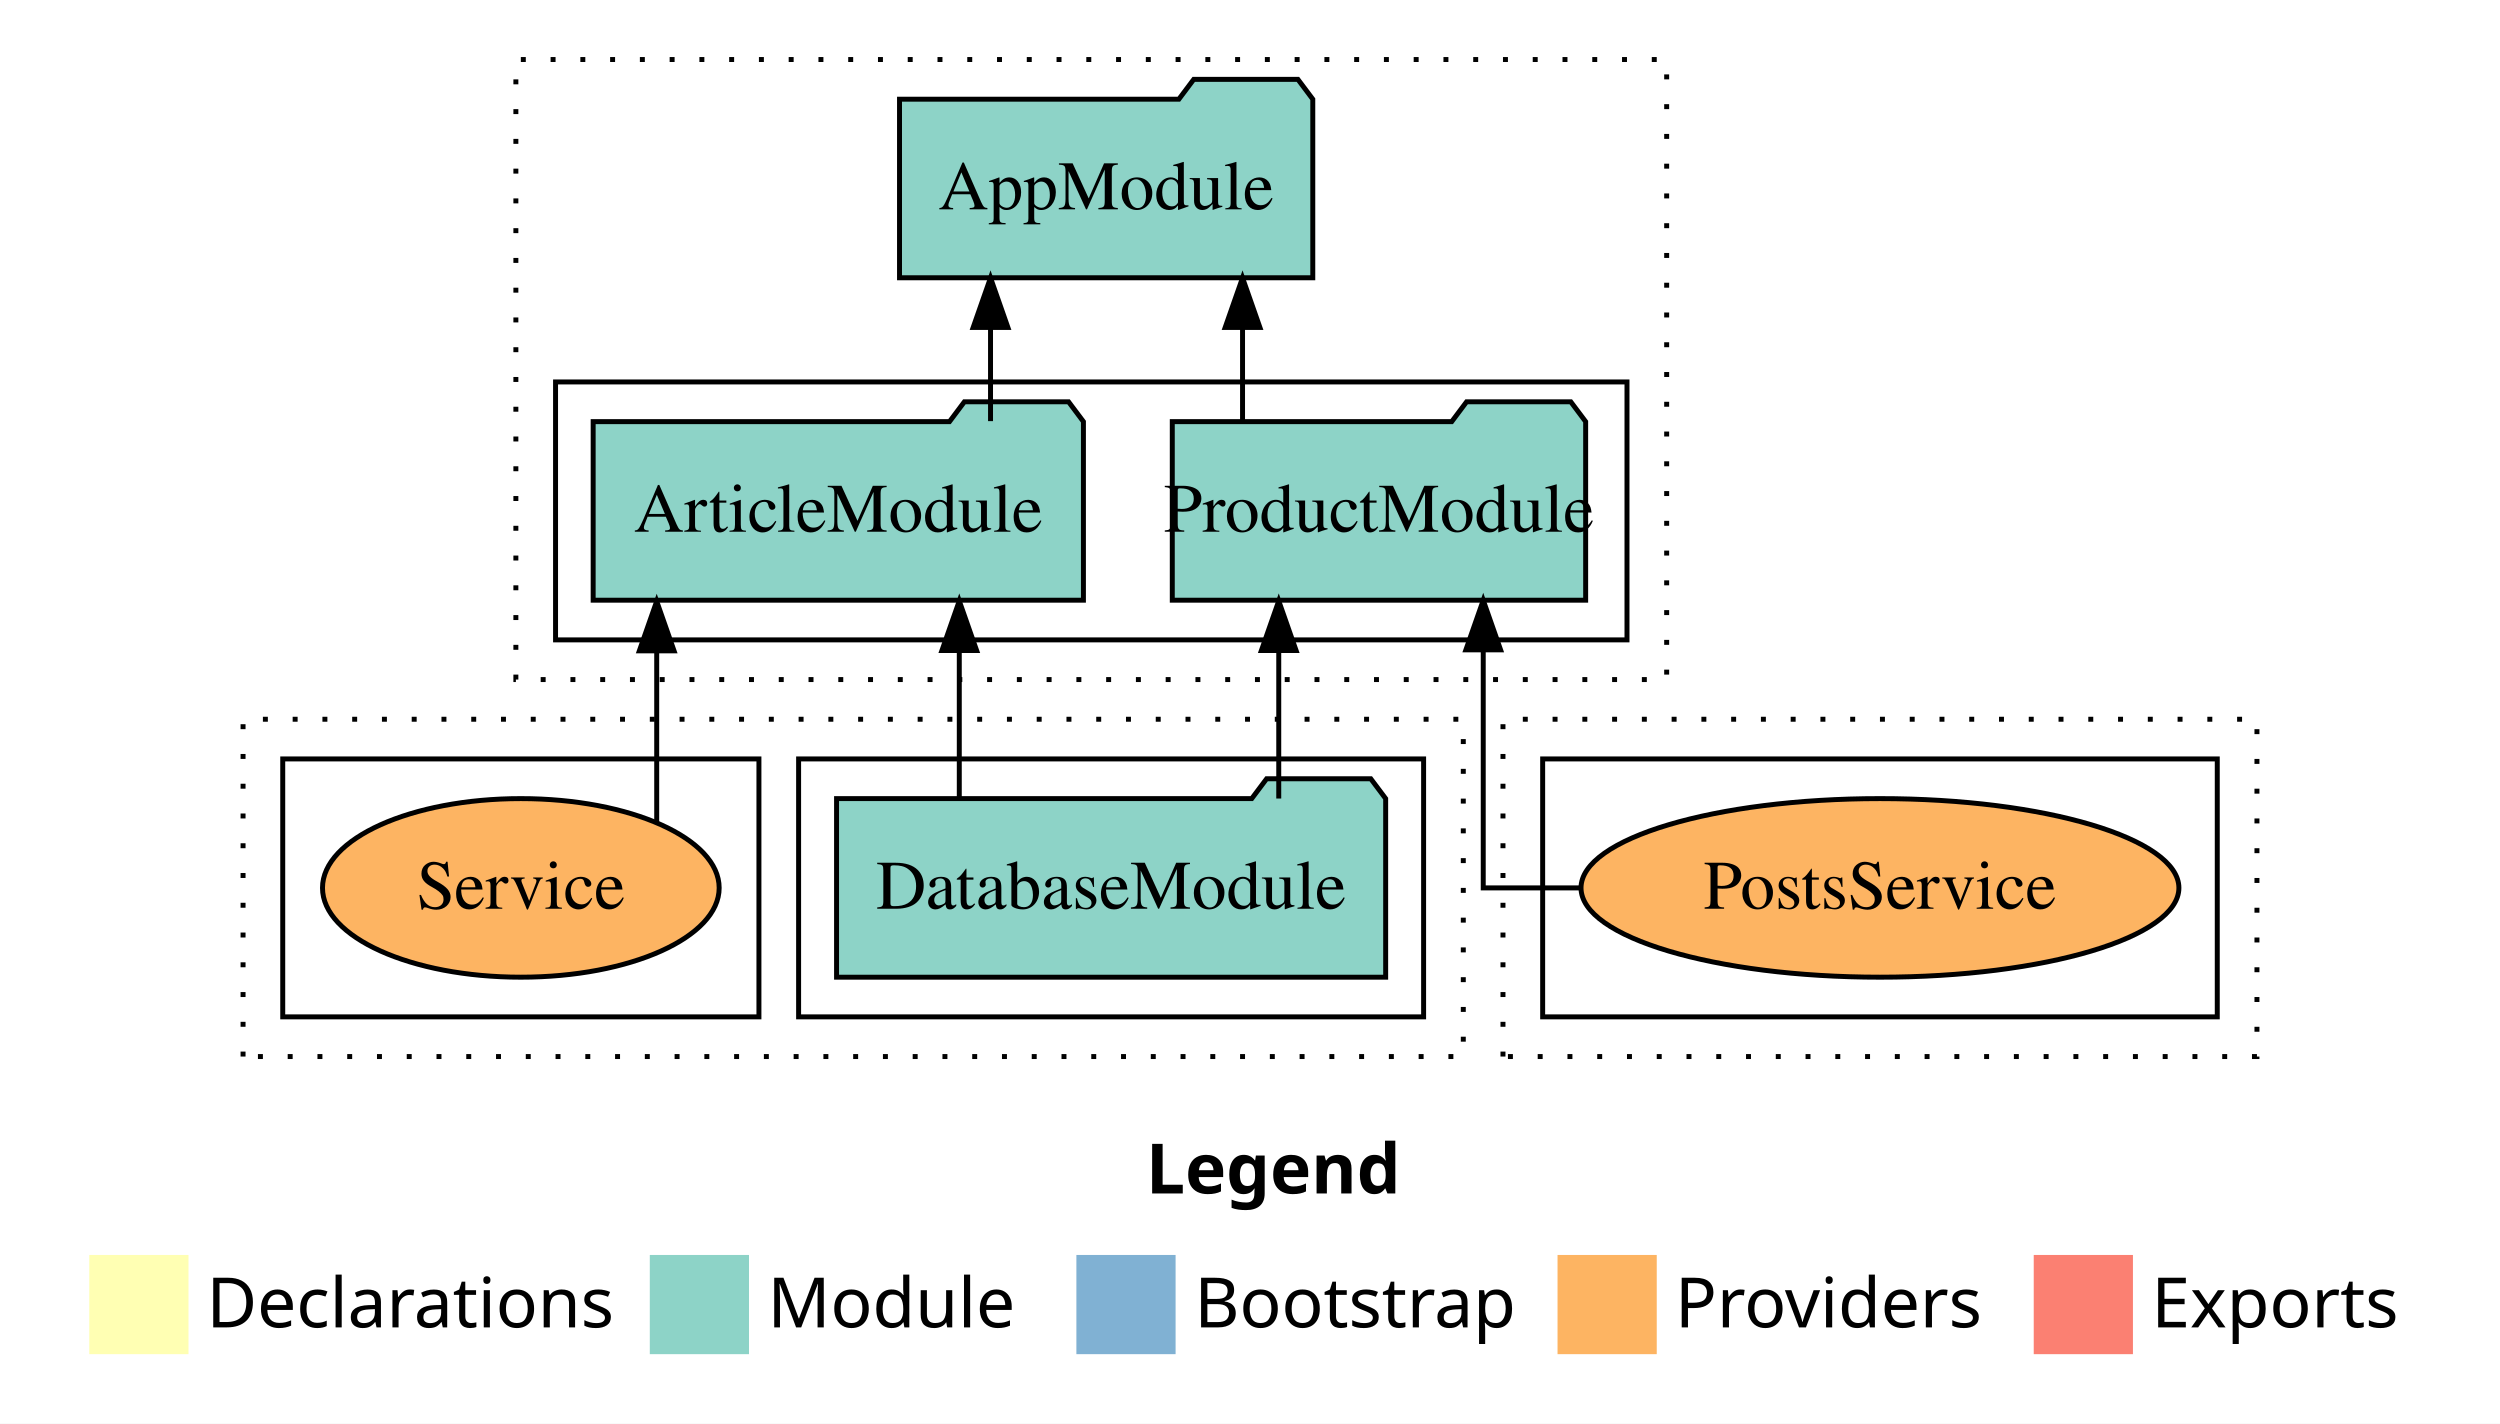
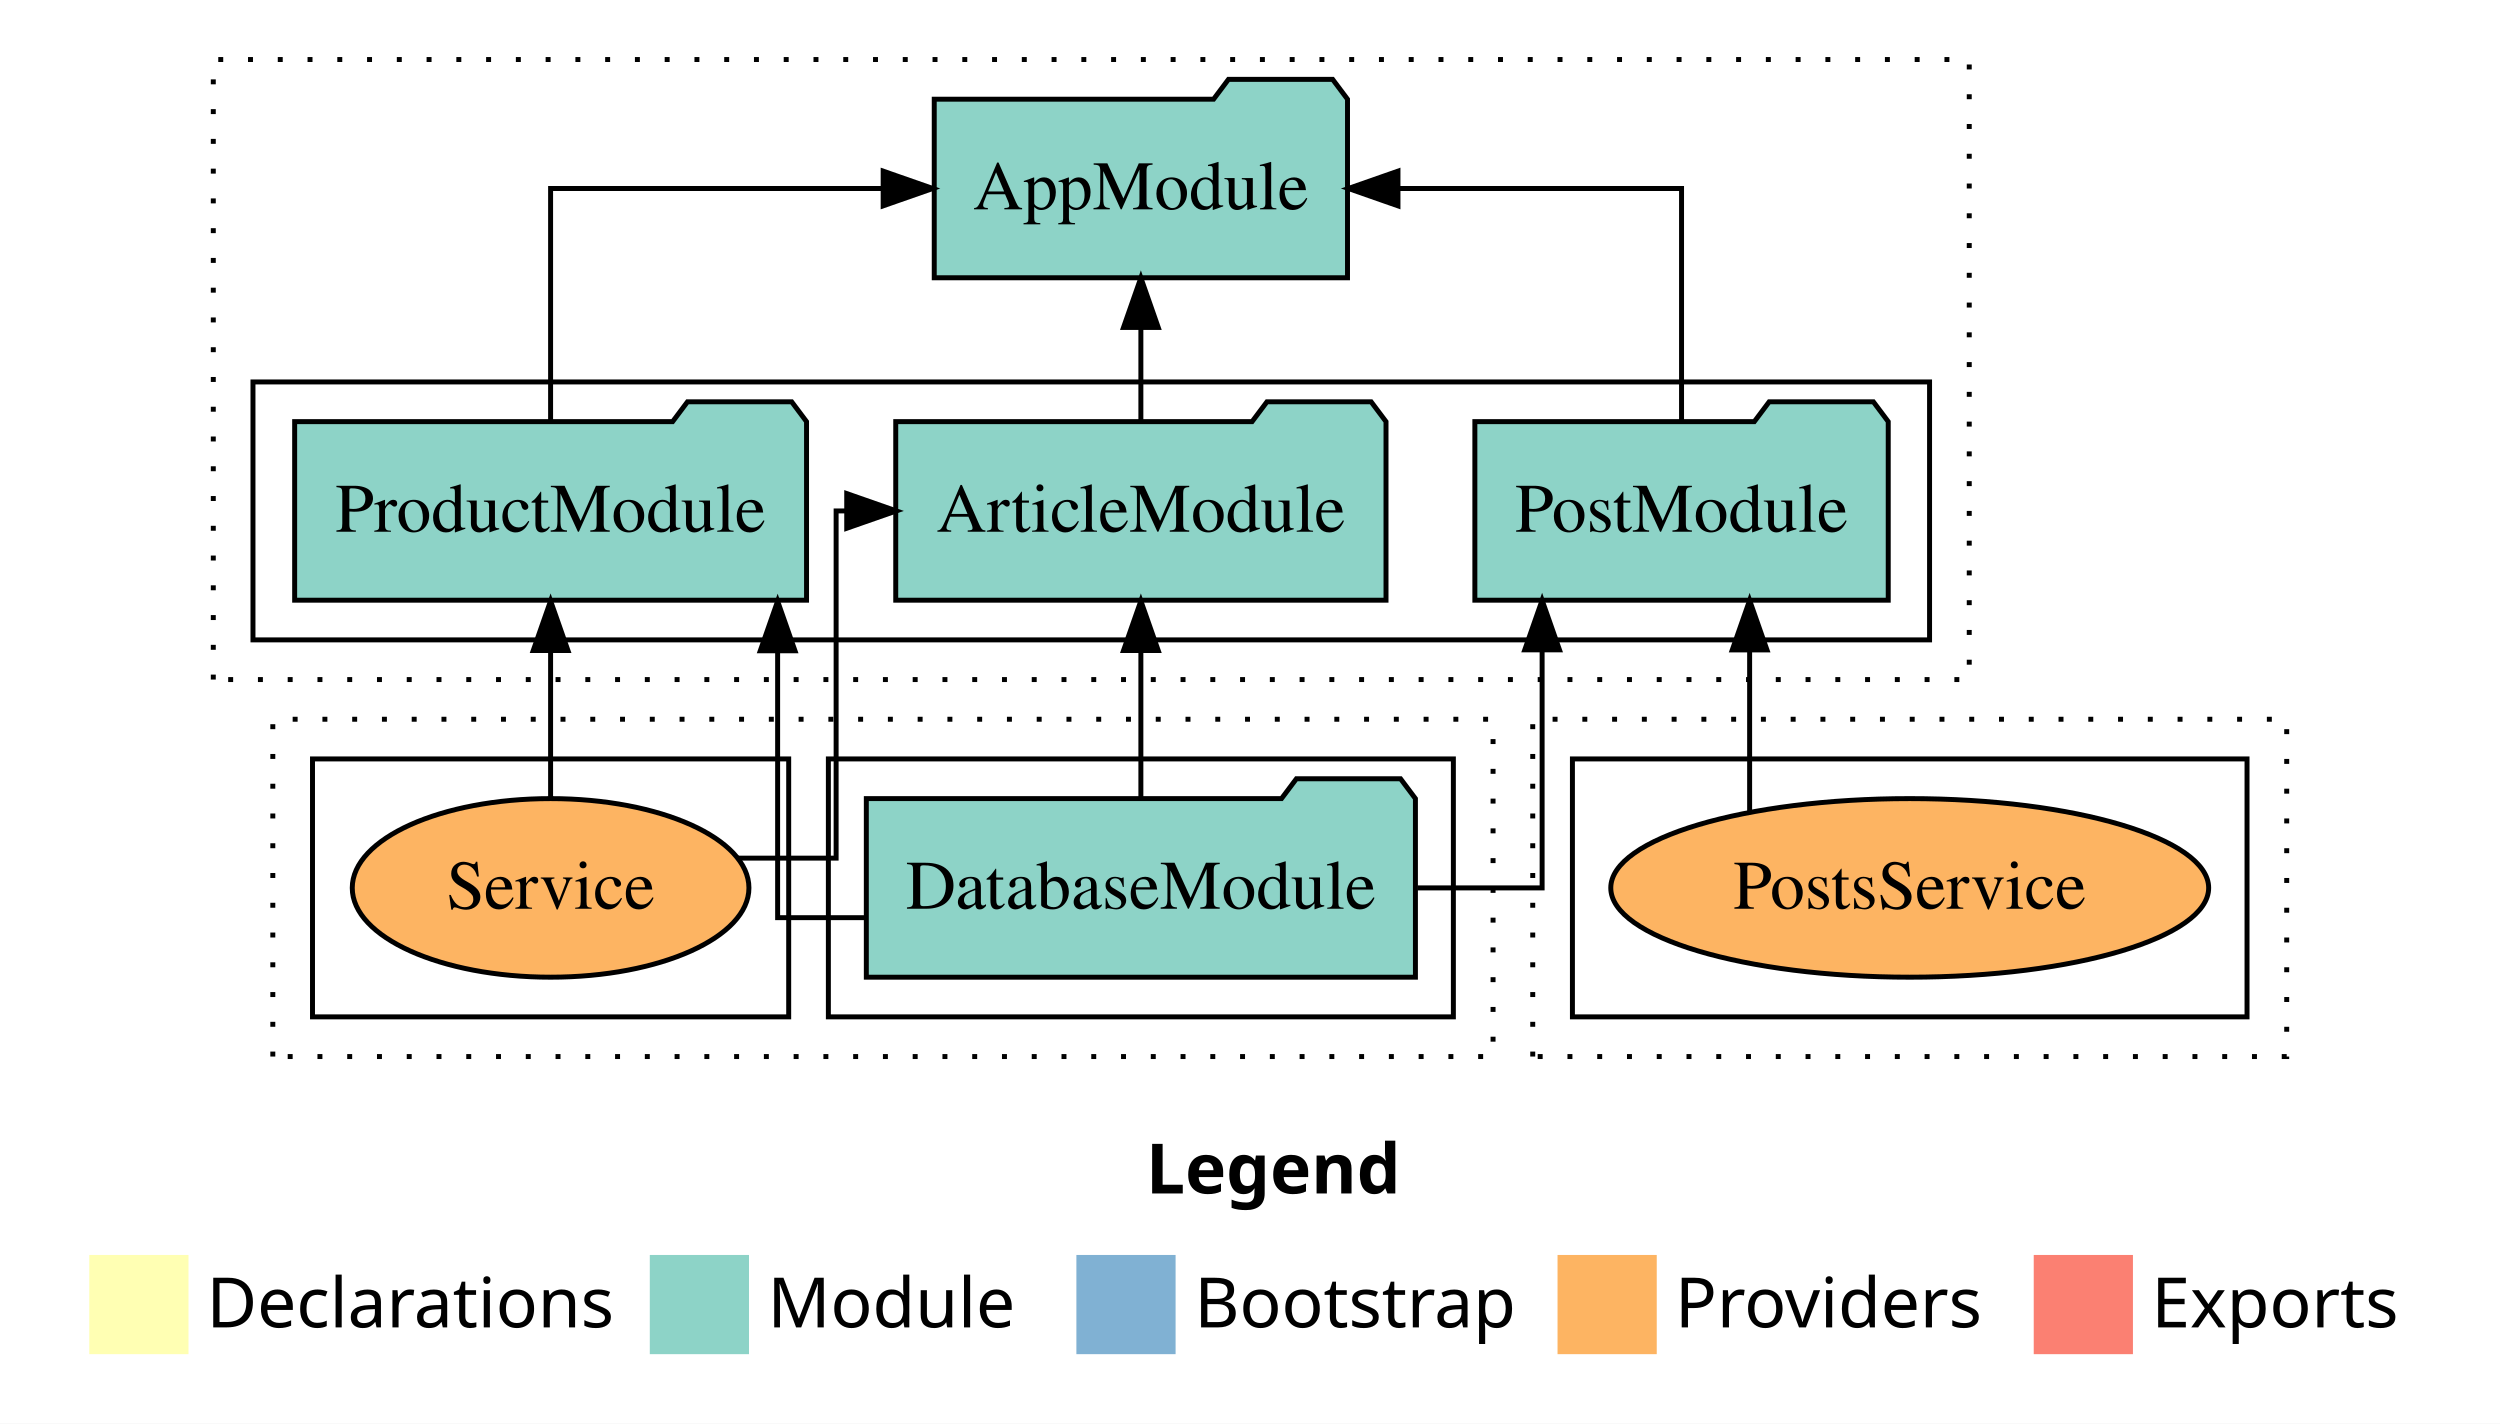
<svg xmlns="http://www.w3.org/2000/svg" width="504pt" height="287pt" viewBox="0.00 0.00 504.00 287.00">
  <g id="graph0" class="graph" transform="scale(1 1) rotate(0) translate(4 283)">
    <polygon fill="#ffffff" stroke="transparent" points="-4,4 -4,-283 500,-283 500,4 -4,4" />
    <text text-anchor="start" x="227.009" y="-42.4" font-family="sans-serif" font-weight="bold" font-size="14.00" fill="#000000">Legend</text>
    <polygon fill="#ffffb3" stroke="transparent" points="14,-10 14,-30 34,-30 34,-10 14,-10" />
    <text text-anchor="start" x="37.629" y="-15.4" font-family="sans-serif" font-size="14.00" fill="#000000">  Declarations</text>
    <polygon fill="#8dd3c7" stroke="transparent" points="127,-10 127,-30 147,-30 147,-10 127,-10" />
    <text text-anchor="start" x="150.725" y="-15.4" font-family="sans-serif" font-size="14.00" fill="#000000">  Module</text>
    <polygon fill="#80b1d3" stroke="transparent" points="213,-10 213,-30 233,-30 233,-10 213,-10" />
    <text text-anchor="start" x="236.781" y="-15.4" font-family="sans-serif" font-size="14.00" fill="#000000">  Bootstrap</text>
    <polygon fill="#fdb462" stroke="transparent" points="310,-10 310,-30 330,-30 330,-10 310,-10" />
    <text text-anchor="start" x="333.673" y="-15.4" font-family="sans-serif" font-size="14.00" fill="#000000">  Providers</text>
    <polygon fill="#fb8072" stroke="transparent" points="406,-10 406,-30 426,-30 426,-10 406,-10" />
    <text text-anchor="start" x="429.726" y="-15.4" font-family="sans-serif" font-size="14.00" fill="#000000">  Exports</text>
    <g id="clust1" class="cluster">
-       <polygon fill="none" stroke="#000000" stroke-dasharray="1,5" points="100,-146 100,-271 332,-271 332,-146 100,-146" />
+       <polygon fill="none" stroke="#000000" stroke-dasharray="1,5" points="39,-146 39,-271 393,-271 393,-146 39,-146" />
    </g>
    <g id="clust3" class="cluster">
-       <polygon fill="none" stroke="#000000" points="108,-154 108,-206 324,-206 324,-154 108,-154" />
+       <polygon fill="none" stroke="#000000" points="47,-154 47,-206 385,-206 385,-154 47,-154" />
    </g>
    <g id="clust7" class="cluster">
-       <polygon fill="none" stroke="#000000" stroke-dasharray="1,5" points="45,-70 45,-138 291,-138 291,-70 45,-70" />
+       <polygon fill="none" stroke="#000000" stroke-dasharray="1,5" points="51,-70 51,-138 297,-138 297,-70 51,-70" />
    </g>
    <g id="clust9" class="cluster">
-       <polygon fill="none" stroke="#000000" points="157,-78 157,-130 283,-130 283,-78 157,-78" />
+       <polygon fill="none" stroke="#000000" points="163,-78 163,-130 289,-130 289,-78 163,-78" />
    </g>
    <g id="clust12" class="cluster">
-       <polygon fill="none" stroke="#000000" points="53,-78 53,-130 149,-130 149,-78 53,-78" />
+       <polygon fill="none" stroke="#000000" points="59,-78 59,-130 155,-130 155,-78 59,-78" />
    </g>
    <g id="clust19" class="cluster">
-       <polygon fill="none" stroke="#000000" stroke-dasharray="1,5" points="299,-70 299,-138 451,-138 451,-70 299,-70" />
+       <polygon fill="none" stroke="#000000" stroke-dasharray="1,5" points="305,-70 305,-138 457,-138 457,-70 305,-70" />
    </g>
    <g id="clust24" class="cluster">
-       <polygon fill="none" stroke="#000000" points="307,-78 307,-130 443,-130 443,-78 307,-78" />
+       <polygon fill="none" stroke="#000000" points="313,-78 313,-130 449,-130 449,-78 313,-78" />
    </g>
    <g id="node1" class="node">
-       <polygon fill="#8dd3c7" stroke="#000000" points="214.419,-198 211.419,-202 190.419,-202 187.419,-198 115.581,-198 115.581,-162 214.419,-162 214.419,-198" />
-       <text text-anchor="middle" x="165" y="-175.8" font-family="Times,serif" font-size="14.00" fill="#000000">ArticleModule</text>
+       <polygon fill="#8dd3c7" stroke="#000000" points="275.419,-198 272.419,-202 251.419,-202 248.419,-198 176.581,-198 176.581,-162 275.419,-162 275.419,-198" />
+       <text text-anchor="middle" x="226" y="-175.8" font-family="Times,serif" font-size="14.00" fill="#000000">ArticleModule</text>
+     </g>
+     <g id="node4" class="node">
+       <polygon fill="#8dd3c7" stroke="#000000" points="267.657,-263 264.657,-267 243.657,-267 240.657,-263 184.343,-263 184.343,-227 267.657,-227 267.657,-263" />
+       <text text-anchor="middle" x="226" y="-240.8" font-family="Times,serif" font-size="14.00" fill="#000000">AppModule</text>
+     </g>
+     <g id="edge1" class="edge">
+       <path fill="none" stroke="#000000" d="M226,-198.106C226,-198.106 226,-216.991 226,-216.991" />
+       <polygon fill="#000000" stroke="#000000" points="222.5,-216.991 226,-226.991 229.5,-216.991 222.5,-216.991" />
+     </g>
+     <g id="node2" class="node">
+       <polygon fill="#8dd3c7" stroke="#000000" points="376.668,-198 373.668,-202 352.668,-202 349.668,-198 293.332,-198 293.332,-162 376.668,-162 376.668,-198" />
+       <text text-anchor="middle" x="335" y="-175.8" font-family="Times,serif" font-size="14.00" fill="#000000">PostModule</text>
+     </g>
+     <g id="edge2" class="edge">
+       <path fill="none" stroke="#000000" d="M335,-198.106C335,-217.339 335,-245 335,-245 335,-245 277.83,-245 277.83,-245" />
+       <polygon fill="#000000" stroke="#000000" points="277.83,-241.5 267.83,-245 277.83,-248.5 277.83,-241.5" />
    </g>
    <g id="node3" class="node">
-       <polygon fill="#8dd3c7" stroke="#000000" points="260.657,-263 257.657,-267 236.657,-267 233.657,-263 177.343,-263 177.343,-227 260.657,-227 260.657,-263" />
-       <text text-anchor="middle" x="219" y="-240.8" font-family="Times,serif" font-size="14.00" fill="#000000">AppModule</text>
-     </g>
-     <g id="edge1" class="edge">
-       <path fill="none" stroke="#000000" d="M195.69,-198.106C195.69,-198.106 195.69,-216.991 195.69,-216.991" />
-       <polygon fill="#000000" stroke="#000000" points="192.19,-216.991 195.69,-226.991 199.19,-216.991 192.19,-216.991" />
-     </g>
-     <g id="node2" class="node">
-       <polygon fill="#8dd3c7" stroke="#000000" points="315.668,-198 312.668,-202 291.668,-202 288.668,-198 232.332,-198 232.332,-162 315.668,-162 315.668,-198" />
-       <text text-anchor="middle" x="274" y="-175.8" font-family="Times,serif" font-size="14.00" fill="#000000">ProductModule</text>
-     </g>
-     <g id="edge2" class="edge">
-       <path fill="none" stroke="#000000" d="M246.497,-198.106C246.497,-198.106 246.497,-216.991 246.497,-216.991" />
-       <polygon fill="#000000" stroke="#000000" points="242.997,-216.991 246.497,-226.991 249.997,-216.991 242.997,-216.991" />
-     </g>
-     <g id="node4" class="node">
-       <polygon fill="#8dd3c7" stroke="#000000" points="275.35,-122 272.35,-126 251.35,-126 248.35,-122 164.65,-122 164.65,-86 275.35,-86 275.35,-122" />
-       <text text-anchor="middle" x="220" y="-99.8" font-family="Times,serif" font-size="14.00" fill="#000000">DatabaseModule</text>
+       <polygon fill="#8dd3c7" stroke="#000000" points="158.598,-198 155.598,-202 134.598,-202 131.598,-198 55.402,-198 55.402,-162 158.598,-162 158.598,-198" />
+       <text text-anchor="middle" x="107" y="-175.8" font-family="Times,serif" font-size="14.00" fill="#000000">ProductModule</text>
    </g>
    <g id="edge3" class="edge">
-       <path fill="none" stroke="#000000" d="M189.392,-122.011C189.392,-122.011 189.392,-151.855 189.392,-151.855" />
-       <polygon fill="#000000" stroke="#000000" points="185.892,-151.855 189.392,-161.855 192.892,-151.855 185.892,-151.855" />
+       <path fill="none" stroke="#000000" d="M107,-198.106C107,-217.339 107,-245 107,-245 107,-245 174.045,-245 174.045,-245" />
+       <polygon fill="#000000" stroke="#000000" points="174.045,-248.5 184.045,-245 174.045,-241.5 174.045,-248.5" />
+     </g>
+     <g id="node5" class="node">
+       <polygon fill="#8dd3c7" stroke="#000000" points="281.35,-122 278.35,-126 257.35,-126 254.35,-122 170.65,-122 170.65,-86 281.35,-86 281.35,-122" />
+       <text text-anchor="middle" x="226" y="-99.8" font-family="Times,serif" font-size="14.00" fill="#000000">DatabaseModule</text>
+     </g>
+     <g id="edge4" class="edge">
+       <path fill="none" stroke="#000000" d="M226,-122.011C226,-122.011 226,-151.855 226,-151.855" />
+       <polygon fill="#000000" stroke="#000000" points="222.5,-151.855 226,-161.855 229.5,-151.855 222.5,-151.855" />
+     </g>
+     <g id="edge6" class="edge">
+       <path fill="none" stroke="#000000" d="M281.74,-104C295.752,-104 306.891,-104 306.891,-104 306.891,-104 306.891,-151.989 306.891,-151.989" />
+       <polygon fill="#000000" stroke="#000000" points="303.392,-151.989 306.891,-161.989 310.392,-151.989 303.392,-151.989" />
+     </g>
+     <g id="edge8" class="edge">
+       <path fill="none" stroke="#000000" d="M170.497,-98C160.284,-98 152.77,-98 152.77,-98 152.77,-98 152.77,-151.802 152.77,-151.802" />
+       <polygon fill="#000000" stroke="#000000" points="149.271,-151.802 152.77,-161.802 156.271,-151.802 149.271,-151.802" />
+     </g>
+     <g id="node6" class="node">
+       <ellipse fill="#fdb462" stroke="#000000" cx="107" cy="-104" rx="39.984" ry="18" />
+       <text text-anchor="middle" x="107" y="-99.8" font-family="Times,serif" font-size="14.00" fill="#000000">Service</text>
    </g>
    <g id="edge5" class="edge">
-       <path fill="none" stroke="#000000" d="M253.796,-122.011C253.796,-122.011 253.796,-151.855 253.796,-151.855" />
-       <polygon fill="#000000" stroke="#000000" points="250.296,-151.855 253.796,-161.855 257.296,-151.855 250.296,-151.855" />
+       <path fill="none" stroke="#000000" d="M144.752,-110C155.602,-110 164.562,-110 164.562,-110 164.562,-110 164.562,-180 164.562,-180 164.562,-180 166.7,-180 166.7,-180" />
+       <polygon fill="#000000" stroke="#000000" points="166.7,-183.5 176.7,-180 166.7,-176.5 166.7,-183.5" />
    </g>
-     <g id="node5" class="node">
-       <ellipse fill="#fdb462" stroke="#000000" cx="101" cy="-104" rx="39.984" ry="18" />
-       <text text-anchor="middle" x="101" y="-99.8" font-family="Times,serif" font-size="14.00" fill="#000000">Service</text>
+     <g id="edge9" class="edge">
+       <path fill="none" stroke="#000000" d="M107,-122.011C107,-122.011 107,-151.855 107,-151.855" />
+       <polygon fill="#000000" stroke="#000000" points="103.5,-151.855 107,-161.855 110.5,-151.855 103.5,-151.855" />
    </g>
-     <g id="edge4" class="edge">
-       <path fill="none" stroke="#000000" d="M128.391,-117.238C128.391,-117.238 128.391,-151.79 128.391,-151.79" />
-       <polygon fill="#000000" stroke="#000000" points="124.891,-151.79 128.391,-161.79 131.892,-151.79 124.891,-151.79" />
+     <g id="node7" class="node">
+       <ellipse fill="#fdb462" stroke="#000000" cx="381" cy="-104" rx="60.267" ry="18" />
+       <text text-anchor="middle" x="381" y="-99.8" font-family="Times,serif" font-size="14.00" fill="#000000">PostsService</text>
    </g>
-     <g id="node6" class="node">
-       <ellipse fill="#fdb462" stroke="#000000" cx="375" cy="-104" rx="60.267" ry="18" />
-       <text text-anchor="middle" x="375" y="-99.8" font-family="Times,serif" font-size="14.00" fill="#000000">PostsService</text>
-     </g>
-     <g id="edge6" class="edge">
-       <path fill="none" stroke="#000000" d="M314.382,-104C303.227,-104 295.021,-104 295.021,-104 295.021,-104 295.021,-151.989 295.021,-151.989" />
-       <polygon fill="#000000" stroke="#000000" points="291.521,-151.989 295.021,-161.989 298.521,-151.989 291.521,-151.989" />
+     <g id="edge7" class="edge">
+       <path fill="none" stroke="#000000" d="M348.725,-119.38C348.725,-119.38 348.725,-151.971 348.725,-151.971" />
+       <polygon fill="#000000" stroke="#000000" points="345.225,-151.971 348.725,-161.971 352.225,-151.971 345.225,-151.971" />
    </g>
  </g>
</svg>
